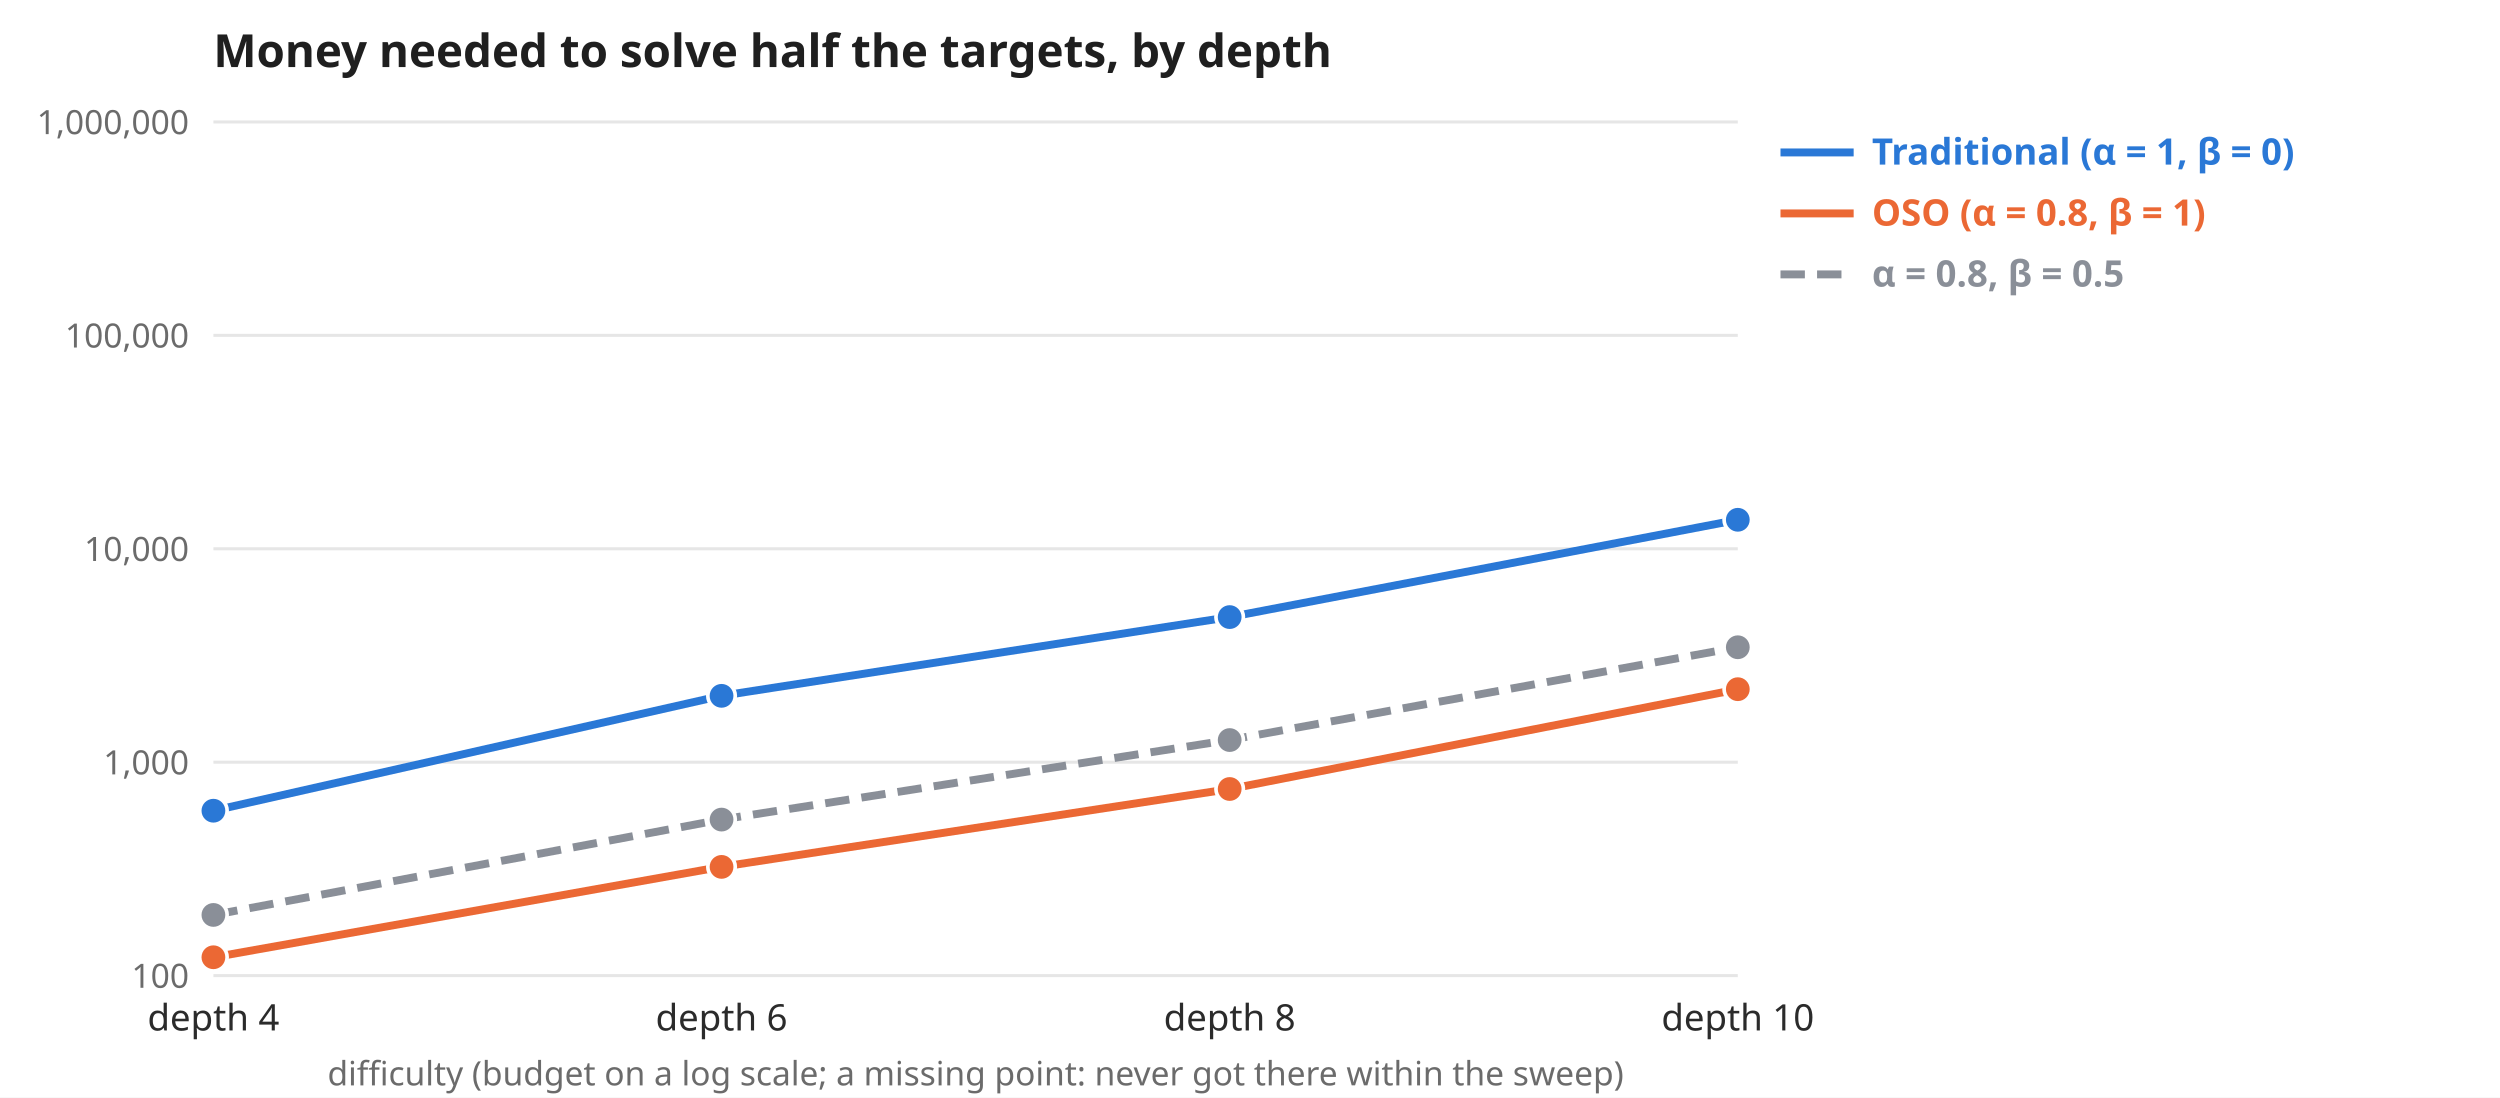
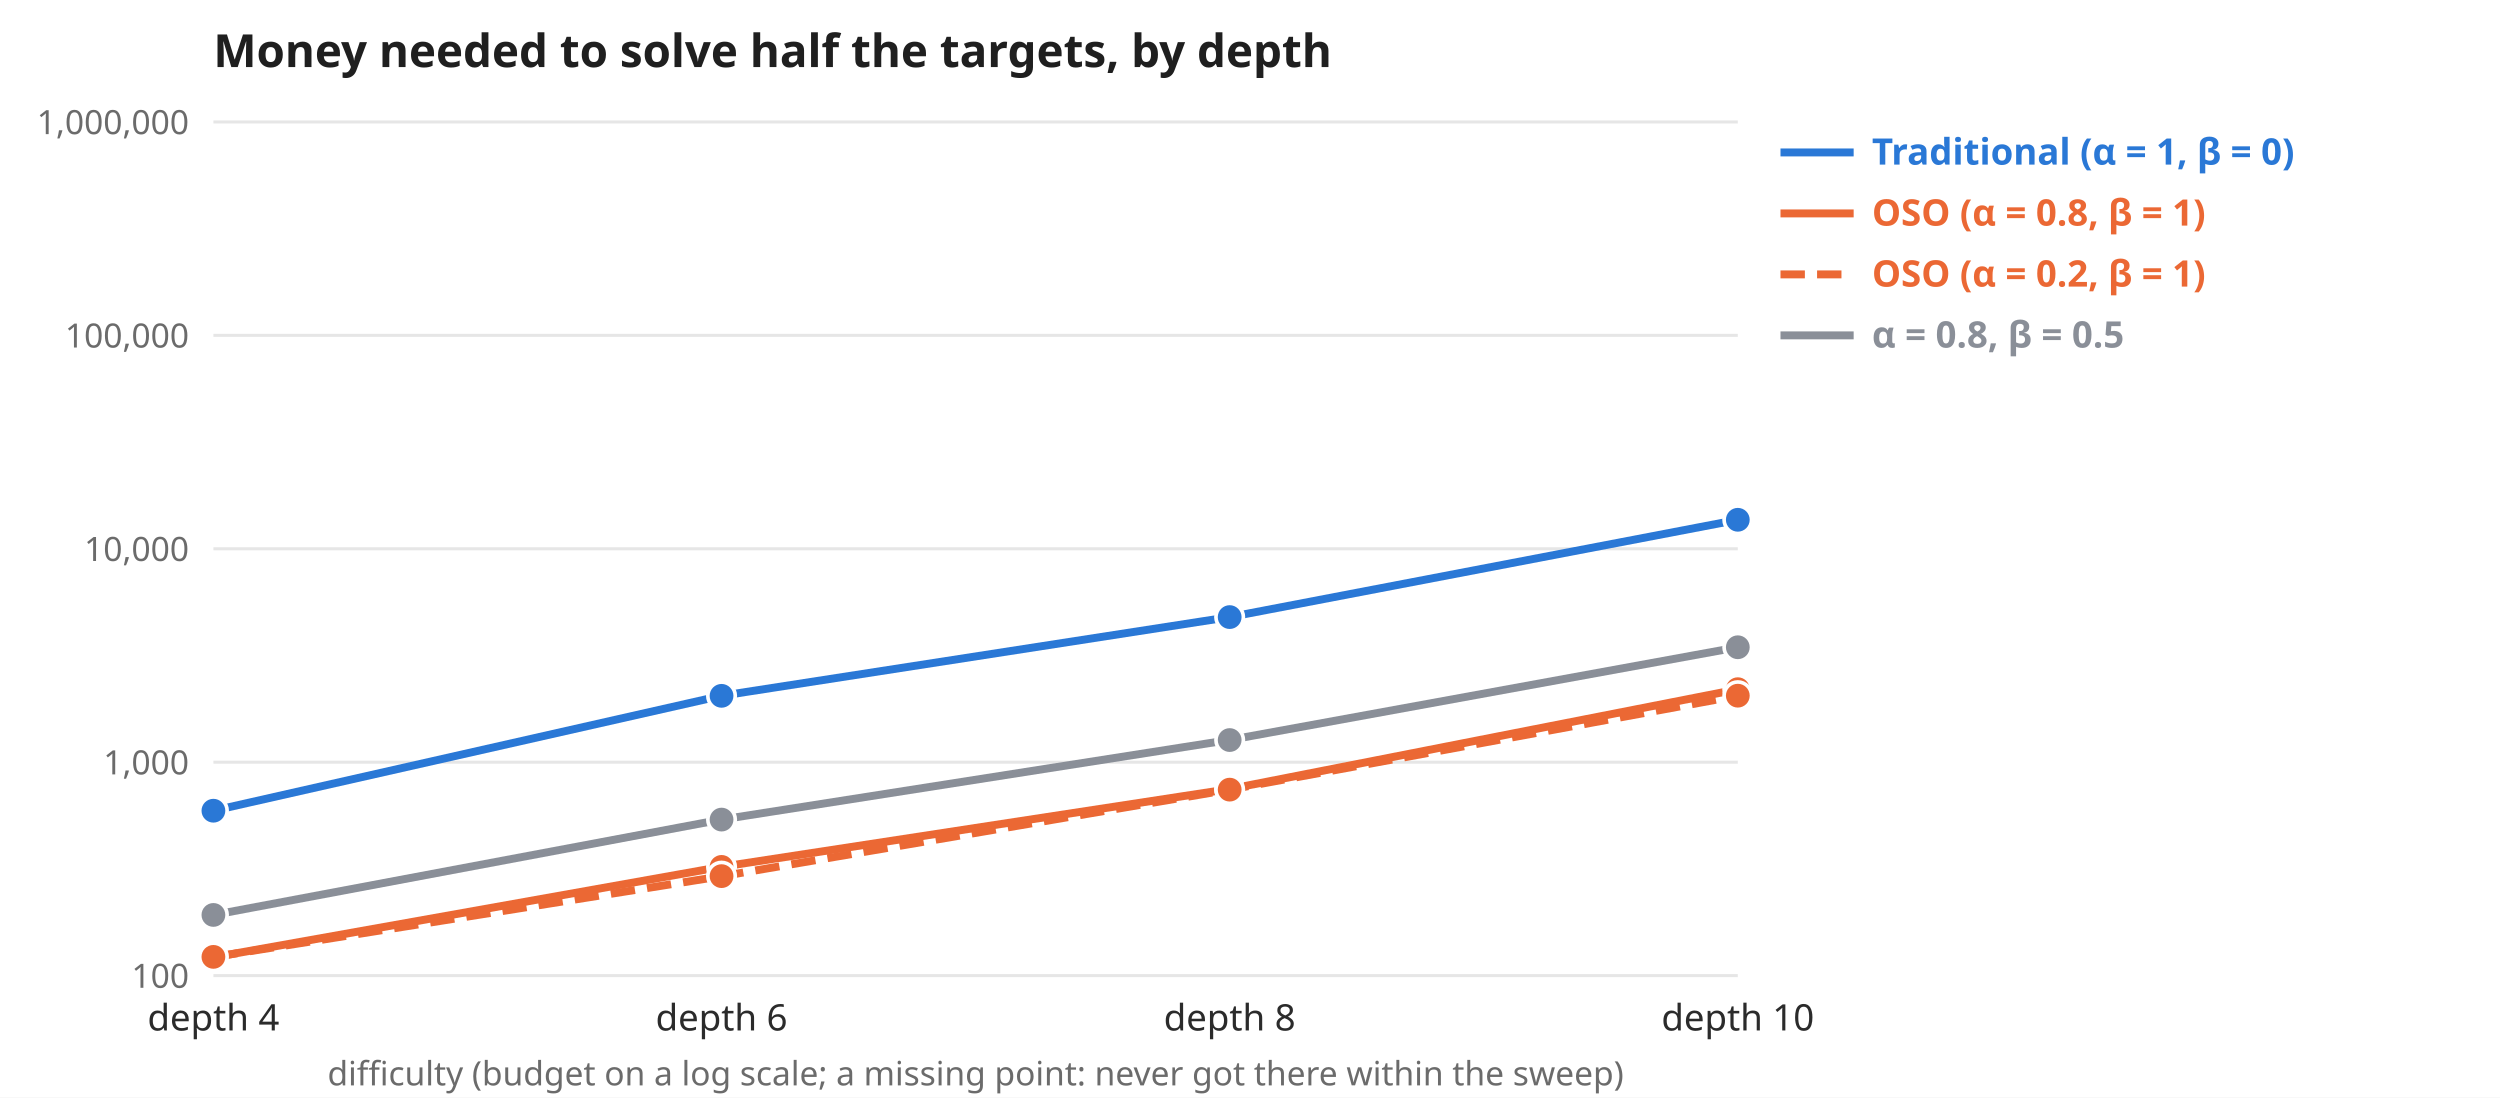
<svg xmlns="http://www.w3.org/2000/svg" viewBox="0 0 820 360" font-family="system-ui, sans-serif">
  <rect width="820" height="360" fill="#fff" />
  <text x="70" y="22" font-size="15" font-weight="700" fill="#1f1f1f">Money needed to solve half the targets, by depth</text>
  <line x1="70" x2="570" y1="320" y2="320" stroke="#e6e6e6" />
  <text x="62" y="324" text-anchor="end" font-size="11" fill="#6b6b6b">100</text>
  <line x1="70" x2="570" y1="250" y2="250" stroke="#e6e6e6" />
  <text x="62" y="254" text-anchor="end" font-size="11" fill="#6b6b6b">1,000</text>
  <line x1="70" x2="570" y1="180" y2="180" stroke="#e6e6e6" />
  <text x="62" y="184" text-anchor="end" font-size="11" fill="#6b6b6b">10,000</text>
  <line x1="70" x2="570" y1="110" y2="110" stroke="#e6e6e6" />
  <text x="62" y="114" text-anchor="end" font-size="11" fill="#6b6b6b">100,000</text>
  <line x1="70" x2="570" y1="40" y2="40" stroke="#e6e6e6" />
  <text x="62" y="44" text-anchor="end" font-size="11" fill="#6b6b6b">1,000,000</text>
  <text x="70" y="338" text-anchor="middle" font-size="12" fill="#2b2b2b">depth 4</text>
  <text x="236.667" y="338" text-anchor="middle" font-size="12" fill="#2b2b2b">depth 6</text>
  <text x="403.333" y="338" text-anchor="middle" font-size="12" fill="#2b2b2b">depth 8</text>
  <text x="570" y="338" text-anchor="middle" font-size="12" fill="#2b2b2b">depth 10</text>
  <text x="320" y="356" text-anchor="middle" font-size="11" fill="#6b6b6b">difficulty (budget on a log scale; a missing point: never got there within the sweep)</text>
  <path d="M70.0 265.9 L236.7 228.2 L403.3 202.4 L570.0 170.5" fill="none" stroke="#2a78d6" stroke-width="2.6" />
  <circle cx="70" cy="265.915" r="4.5" fill="#2a78d6" stroke="#fff" stroke-width="1.2" />
  <circle cx="236.667" cy="228.234" r="4.5" fill="#2a78d6" stroke="#fff" stroke-width="1.2" />
  <circle cx="403.333" cy="202.404" r="4.5" fill="#2a78d6" stroke="#fff" stroke-width="1.2" />
  <circle cx="570" cy="170.488" r="4.5" fill="#2a78d6" stroke="#fff" stroke-width="1.2" />
  <line x1="584" x2="608" y1="50" y2="50" stroke="#2a78d6" stroke-width="2.6" />
  <text x="614" y="54" font-size="12" font-weight="700" fill="#2a78d6">Traditional (α = 1, β = 0)</text>
  <path d="M70.0 314.0 L236.7 284.3 L403.3 258.8 L570.0 226.1" fill="none" stroke="#eb6834" stroke-width="2.6" />
  <circle cx="70" cy="313.979" r="4.5" fill="#eb6834" stroke="#fff" stroke-width="1.2" />
  <circle cx="236.667" cy="284.34" r="4.5" fill="#eb6834" stroke="#fff" stroke-width="1.2" />
  <circle cx="403.333" cy="258.791" r="4.5" fill="#eb6834" stroke="#fff" stroke-width="1.2" />
  <circle cx="570" cy="226.054" r="4.5" fill="#eb6834" stroke="#fff" stroke-width="1.2" />
  <line x1="584" x2="608" y1="70" y2="70" stroke="#eb6834" stroke-width="2.6" />
  <text x="614" y="74" font-size="12" font-weight="700" fill="#eb6834">OSO (α = 0.8, β = 1)</text>
-   <path d="M70.0 300.1 L236.7 268.8 L403.3 242.7 L570.0 212.3" fill="none" stroke="#8a8f98" stroke-width="2.6" stroke-dasharray="8 4" />
+   <path d="M70.0 313.9 L236.7 287.4 L403.3 259.0 L570.0 228.2" fill="none" stroke="#eb6834" stroke-width="2.6" stroke-dasharray="8 4" />
+   <circle cx="70" cy="313.854" r="4.5" fill="#eb6834" stroke="#fff" stroke-width="1.2" />
+   <circle cx="236.667" cy="287.372" r="4.5" fill="#eb6834" stroke="#fff" stroke-width="1.2" />
+   <circle cx="403.333" cy="259.002" r="4.5" fill="#eb6834" stroke="#fff" stroke-width="1.2" />
+   <circle cx="570" cy="228.186" r="4.5" fill="#eb6834" stroke="#fff" stroke-width="1.2" />
+   <line x1="584" x2="608" y1="90" y2="90" stroke="#eb6834" stroke-width="2.6" stroke-dasharray="8 4" />
+   <text x="614" y="94" font-size="12" font-weight="700" fill="#eb6834">OSO (α = 0.2, β = 1)</text>
+   <path d="M70.0 300.1 L236.7 268.8 L403.3 242.7 L570.0 212.3" fill="none" stroke="#8a8f98" stroke-width="2.6" />
  <circle cx="70" cy="300.099" r="4.5" fill="#8a8f98" stroke="#fff" stroke-width="1.2" />
  <circle cx="236.667" cy="268.825" r="4.5" fill="#8a8f98" stroke="#fff" stroke-width="1.2" />
  <circle cx="403.333" cy="242.736" r="4.5" fill="#8a8f98" stroke="#fff" stroke-width="1.2" />
  <circle cx="570" cy="212.298" r="4.5" fill="#8a8f98" stroke="#fff" stroke-width="1.2" />
-   <line x1="584" x2="608" y1="90" y2="90" stroke="#8a8f98" stroke-width="2.6" stroke-dasharray="8 4" />
-   <text x="614" y="94" font-size="12" font-weight="700" fill="#8a8f98">α = 0.8, β = 0.5</text>
+   <line x1="584" x2="608" y1="110" y2="110" stroke="#8a8f98" stroke-width="2.6" />
+   <text x="614" y="114" font-size="12" font-weight="700" fill="#8a8f98">α = 0.8, β = 0.5</text>
</svg>
